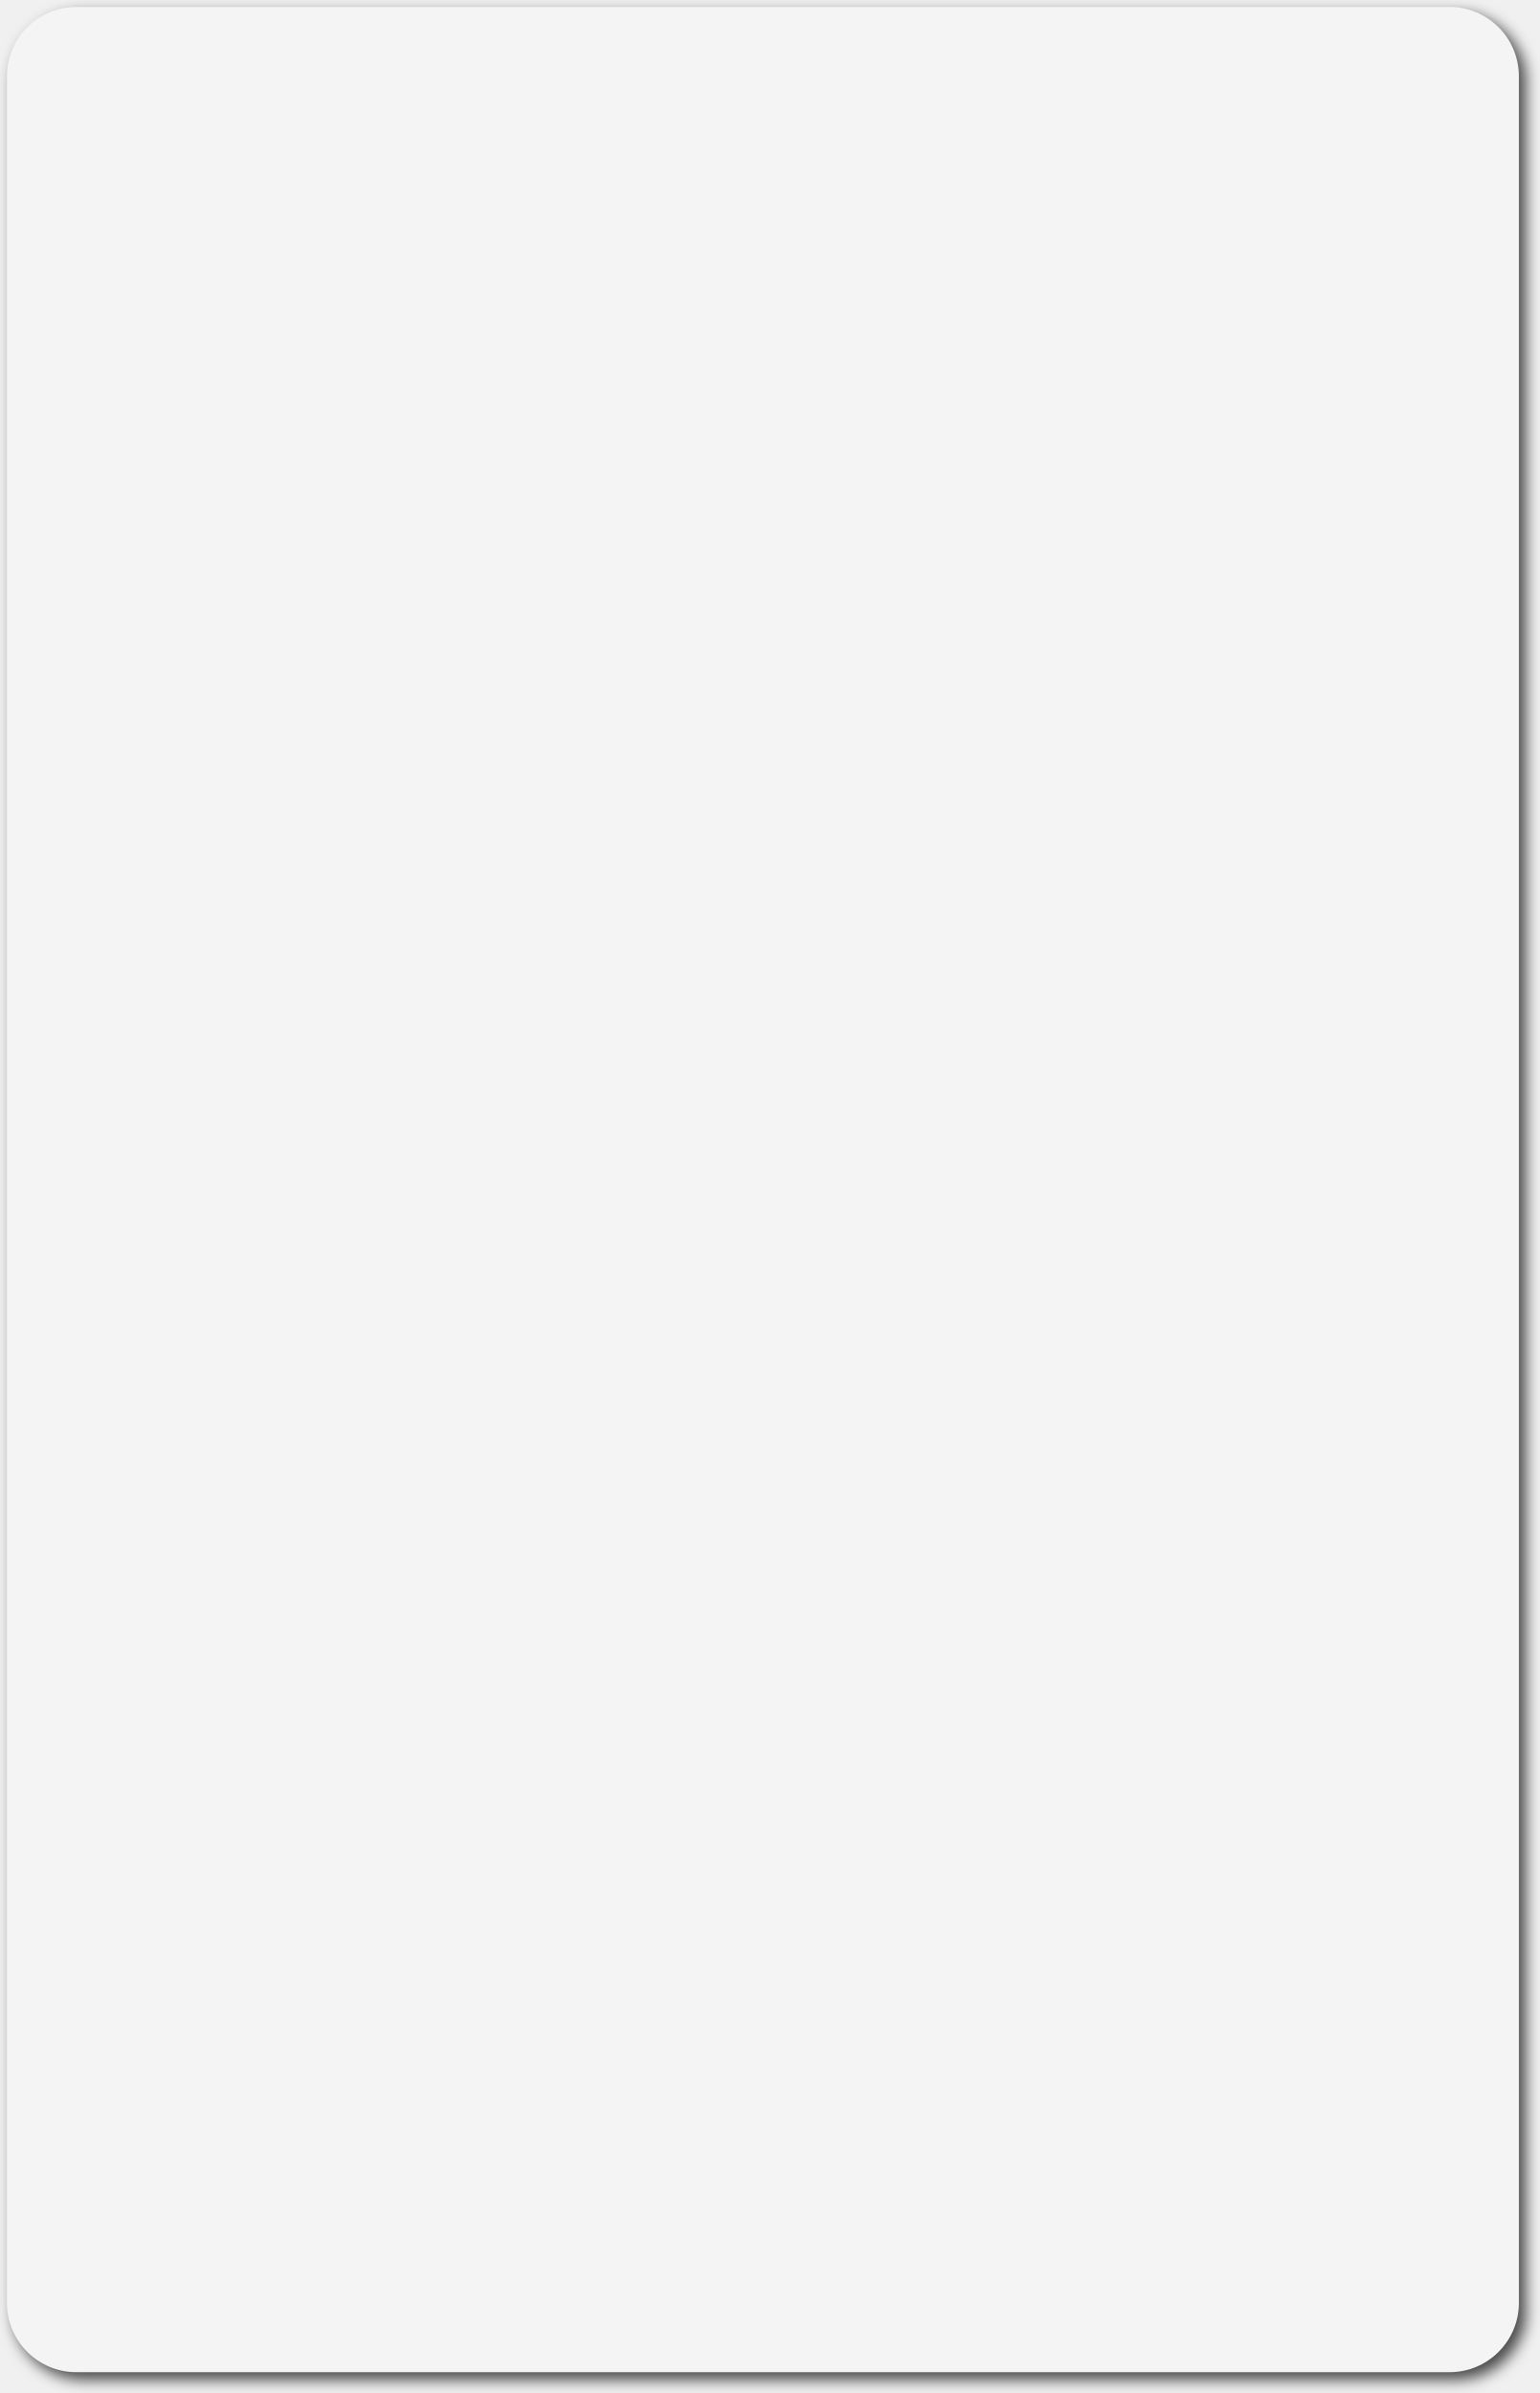
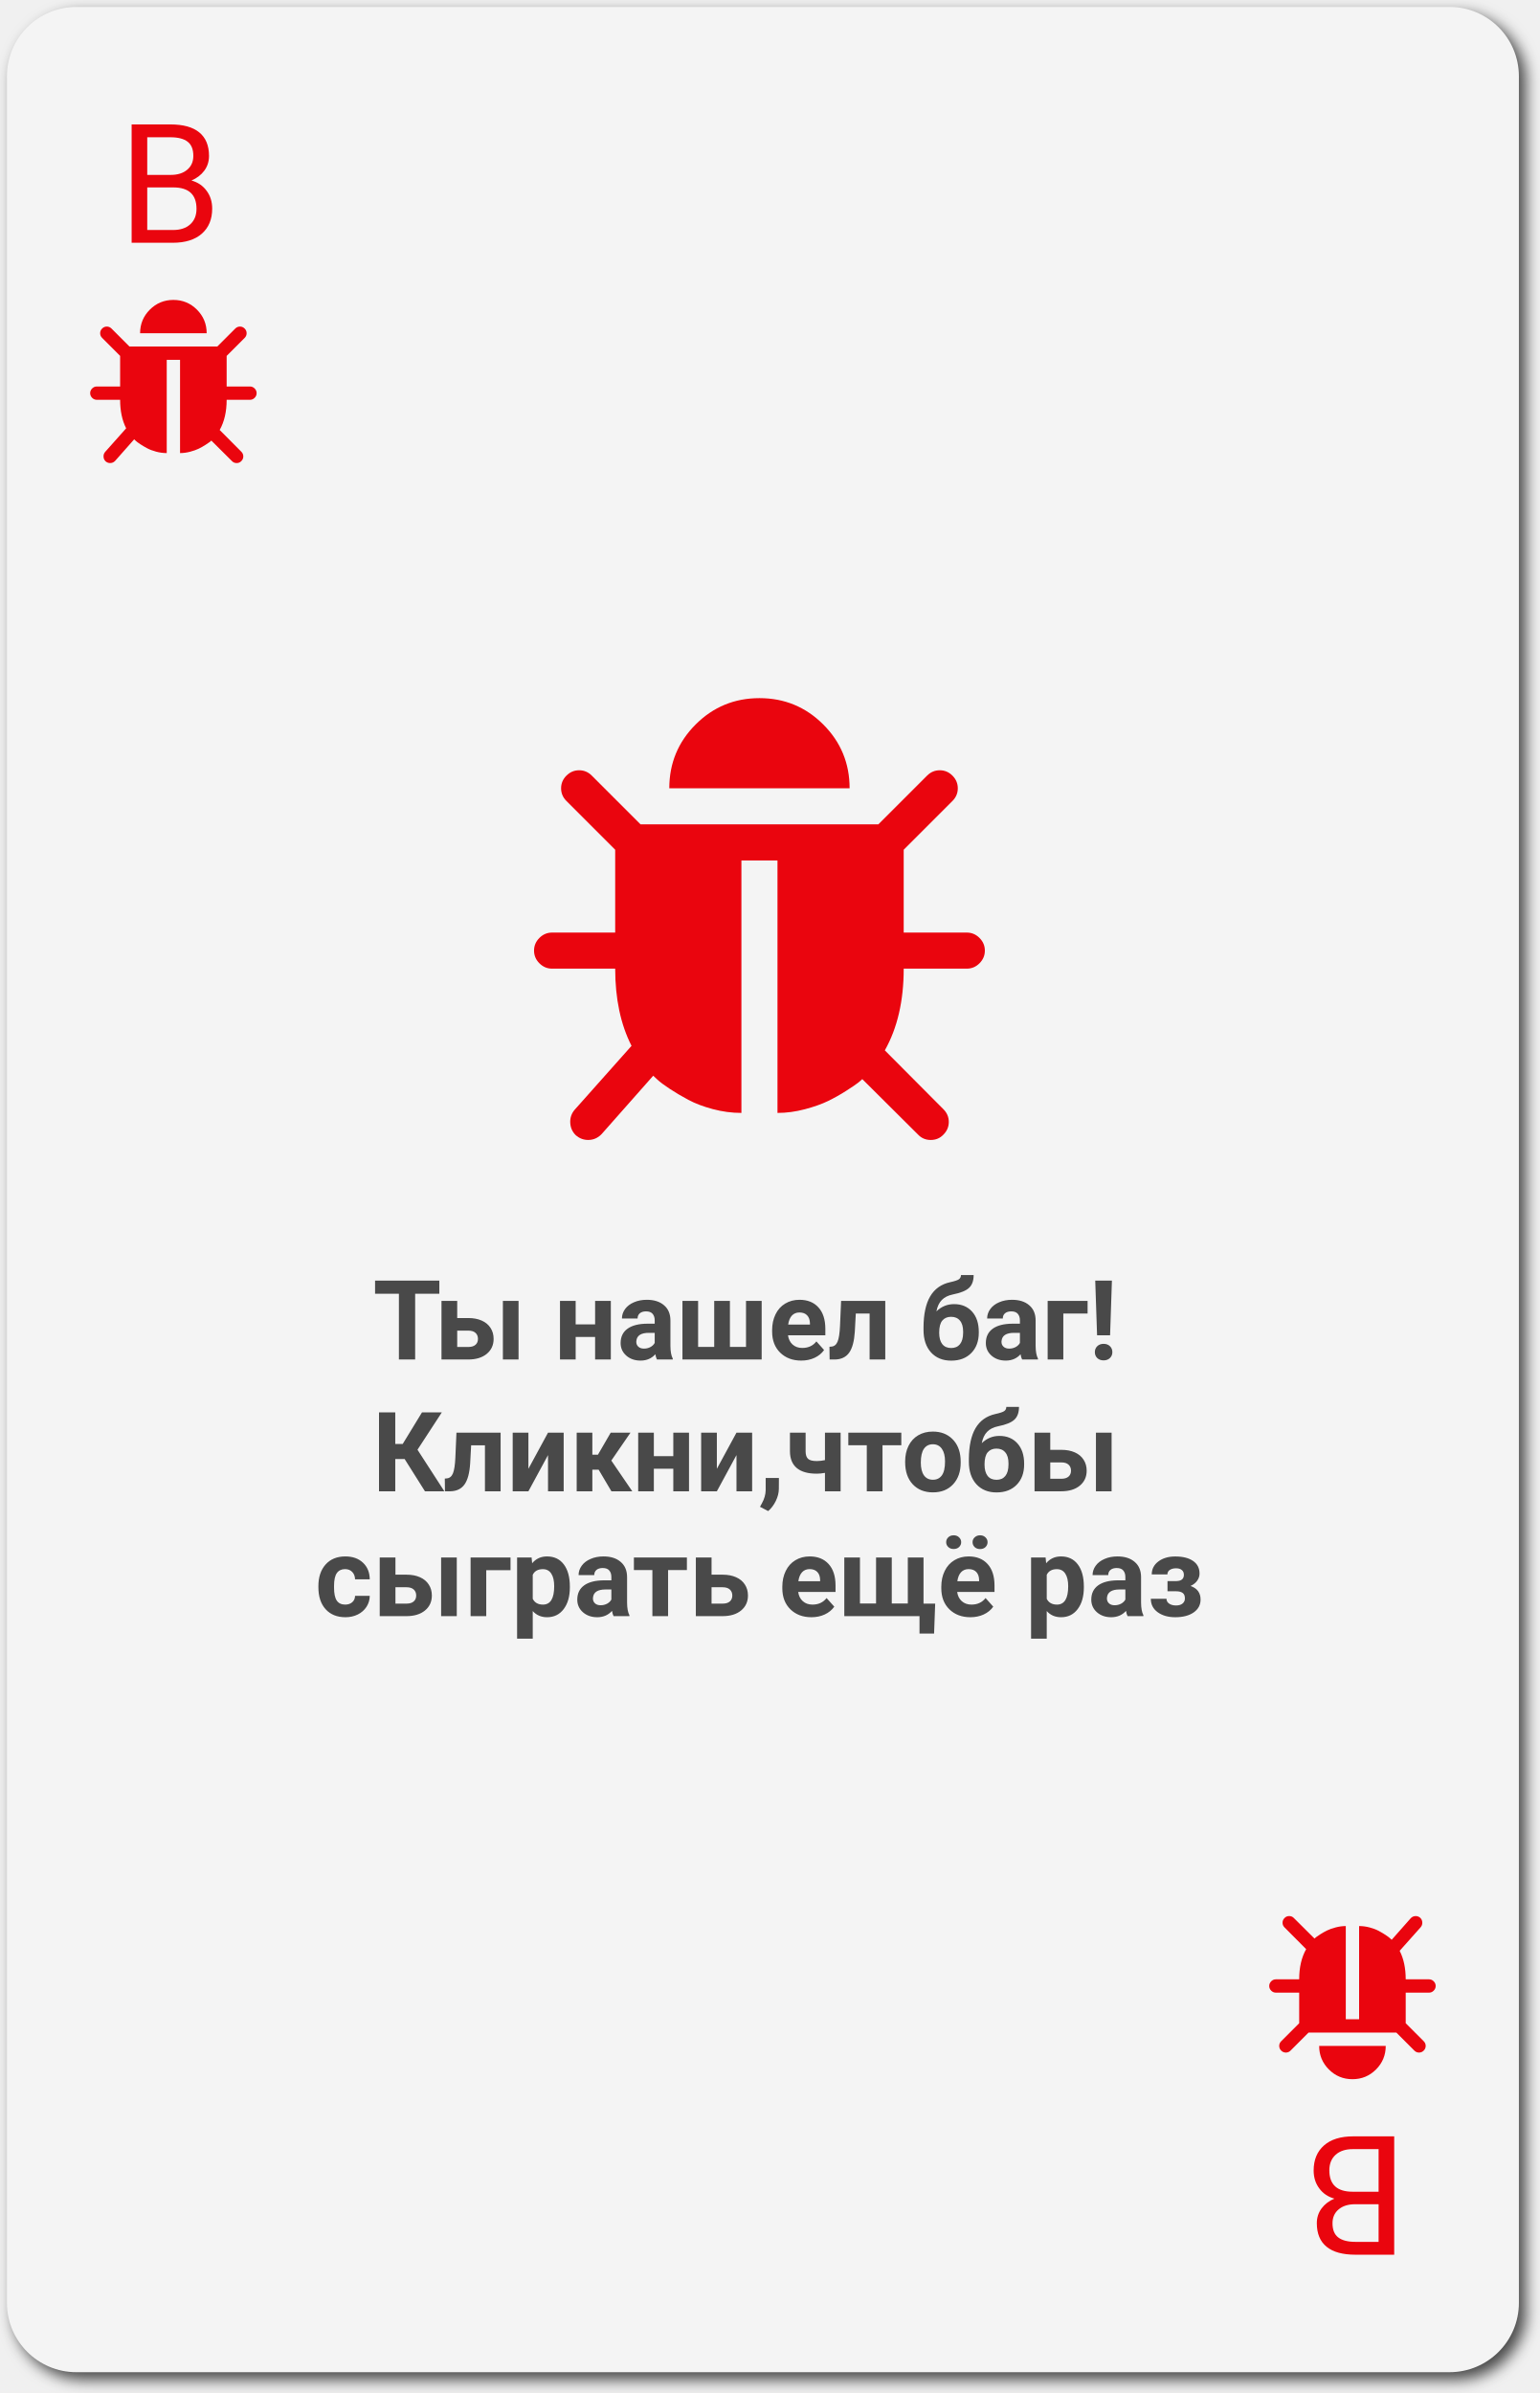
<svg xmlns="http://www.w3.org/2000/svg" width="222" height="345" viewBox="0 0 222 345" fill="none">
  <g filter="url(#filter0_d)">
    <rect x="1" y="1" width="218" height="341" rx="10" fill="#F4F4F4" />
  </g>
+   <path opacity="0.7" d="M63.344 186.523H59.859V196H57.516V186.523H54.078V184.625H63.344V186.523ZM65.922 190.023H67.539C68.268 190.023 68.909 190.146 69.461 190.391C70.013 190.635 70.435 190.987 70.727 191.445C71.023 191.898 71.172 192.427 71.172 193.031C71.172 193.922 70.841 194.641 70.18 195.188C69.523 195.729 68.628 196 67.492 196H63.656V187.547H65.922V190.023ZM74.766 196H72.508V187.547H74.766V196ZM65.922 191.836V194.195H67.523C67.971 194.195 68.315 194.091 68.555 193.883C68.794 193.674 68.914 193.391 68.914 193.031C68.914 192.667 68.797 192.378 68.562 192.164C68.328 191.945 67.982 191.836 67.523 191.836H65.922ZM88.07 196H85.805V192.75H83V196H80.742V187.547H83V190.938H85.805V187.547H88.07V196ZM94.719 196C94.615 195.797 94.539 195.544 94.492 195.242C93.945 195.852 93.234 196.156 92.359 196.156C91.531 196.156 90.844 195.917 90.297 195.438C89.755 194.958 89.484 194.354 89.484 193.625C89.484 192.729 89.815 192.042 90.477 191.562C91.143 191.083 92.104 190.841 93.359 190.836H94.398V190.352C94.398 189.961 94.297 189.648 94.094 189.414C93.896 189.18 93.581 189.062 93.148 189.062C92.768 189.062 92.469 189.154 92.25 189.336C92.037 189.518 91.93 189.768 91.93 190.086H89.672C89.672 189.596 89.823 189.143 90.125 188.727C90.427 188.31 90.854 187.984 91.406 187.75C91.958 187.51 92.578 187.391 93.266 187.391C94.307 187.391 95.133 187.654 95.742 188.18C96.357 188.701 96.664 189.435 96.664 190.383V194.047C96.669 194.849 96.781 195.456 97 195.867V196H94.719ZM92.852 194.43C93.185 194.43 93.492 194.357 93.773 194.211C94.055 194.06 94.263 193.859 94.398 193.609V192.156H93.555C92.424 192.156 91.823 192.547 91.75 193.328L91.742 193.461C91.742 193.742 91.841 193.974 92.039 194.156C92.237 194.339 92.508 194.43 92.852 194.43ZM100.656 187.547V194.18H102.977V187.547H105.242V194.18H107.562V187.547H109.82V196H98.398V187.547H100.656ZM115.523 196.156C114.284 196.156 113.273 195.776 112.492 195.016C111.716 194.255 111.328 193.242 111.328 191.977V191.758C111.328 190.909 111.492 190.151 111.82 189.484C112.148 188.812 112.612 188.297 113.211 187.938C113.815 187.573 114.503 187.391 115.273 187.391C116.43 187.391 117.339 187.755 118 188.484C118.667 189.214 119 190.247 119 191.586V192.508H113.617C113.69 193.06 113.909 193.503 114.273 193.836C114.643 194.169 115.109 194.336 115.672 194.336C116.542 194.336 117.221 194.021 117.711 193.391L118.82 194.633C118.482 195.112 118.023 195.487 117.445 195.758C116.867 196.023 116.227 196.156 115.523 196.156ZM115.266 189.219C114.818 189.219 114.453 189.37 114.172 189.672C113.896 189.974 113.719 190.406 113.641 190.969H116.781V190.789C116.771 190.289 116.635 189.904 116.375 189.633C116.115 189.357 115.745 189.219 115.266 189.219ZM127.641 187.547V196H125.383V189.375H123.391L123.25 191.984C123.161 193.375 122.888 194.388 122.43 195.023C121.971 195.659 121.289 195.984 120.383 196H119.617L119.594 194.164L119.875 194.141C120.281 194.109 120.578 193.87 120.766 193.422C120.953 192.974 121.07 192.211 121.117 191.133L121.273 187.547H127.641ZM137.562 188.016C138.646 188.016 139.51 188.375 140.156 189.094C140.802 189.812 141.125 190.789 141.125 192.023V192.133C141.125 193.352 140.766 194.328 140.047 195.062C139.328 195.797 138.362 196.164 137.148 196.164C135.93 196.164 134.958 195.768 134.234 194.977C133.516 194.18 133.156 193.099 133.156 191.734V191.359C133.167 189.458 133.487 187.971 134.117 186.898C134.753 185.82 135.706 185.141 136.977 184.859C137.643 184.714 138.073 184.57 138.266 184.43C138.458 184.284 138.555 184.083 138.555 183.828H140.383C140.383 184.646 140.161 185.26 139.719 185.672C139.281 186.083 138.5 186.401 137.375 186.625C136.708 186.76 136.182 187.023 135.797 187.414C135.411 187.805 135.151 188.354 135.016 189.062C135.734 188.365 136.583 188.016 137.562 188.016ZM137.133 189.844C136.596 189.844 136.174 190.023 135.867 190.383C135.565 190.742 135.414 191.326 135.414 192.133C135.414 192.852 135.562 193.401 135.859 193.781C136.156 194.156 136.586 194.344 137.148 194.344C137.695 194.344 138.117 194.159 138.414 193.789C138.711 193.419 138.862 192.875 138.867 192.156V191.969C138.867 191.276 138.714 190.75 138.406 190.391C138.104 190.026 137.68 189.844 137.133 189.844ZM147.375 196C147.271 195.797 147.195 195.544 147.148 195.242C146.602 195.852 145.891 196.156 145.016 196.156C144.188 196.156 143.5 195.917 142.953 195.438C142.411 194.958 142.141 194.354 142.141 193.625C142.141 192.729 142.471 192.042 143.133 191.562C143.799 191.083 144.76 190.841 146.016 190.836H147.055V190.352C147.055 189.961 146.953 189.648 146.75 189.414C146.552 189.18 146.237 189.062 145.805 189.062C145.424 189.062 145.125 189.154 144.906 189.336C144.693 189.518 144.586 189.768 144.586 190.086H142.328C142.328 189.596 142.479 189.143 142.781 188.727C143.083 188.31 143.51 187.984 144.062 187.75C144.615 187.51 145.234 187.391 145.922 187.391C146.964 187.391 147.789 187.654 148.398 188.18C149.013 188.701 149.32 189.435 149.32 190.383V194.047C149.326 194.849 149.438 195.456 149.656 195.867V196H147.375ZM145.508 194.43C145.841 194.43 146.148 194.357 146.43 194.211C146.711 194.06 146.919 193.859 147.055 193.609V192.156H146.211C145.081 192.156 144.479 192.547 144.406 193.328L144.398 193.461C144.398 193.742 144.497 193.974 144.695 194.156C144.893 194.339 145.164 194.43 145.508 194.43ZM156.812 189.375H153.312V196H151.055V187.547H156.812V189.375ZM160.055 192.508H158.18L157.914 184.625H160.32L160.055 192.508ZM159.117 193.742C159.497 193.742 159.802 193.854 160.031 194.078C160.266 194.302 160.383 194.589 160.383 194.938C160.383 195.281 160.266 195.565 160.031 195.789C159.802 196.013 159.497 196.125 159.117 196.125C158.742 196.125 158.438 196.013 158.203 195.789C157.974 195.565 157.859 195.281 157.859 194.938C157.859 194.594 157.974 194.31 158.203 194.086C158.438 193.857 158.742 193.742 159.117 193.742ZM58.344 210.352H56.992V215H54.648V203.625H56.992V208.18H58.062L60.844 203.625H63.703L60.195 209.008L64.07 215H61.273L58.344 210.352ZM72.18 206.547V215H69.922V208.375H67.93L67.789 210.984C67.701 212.375 67.427 213.388 66.969 214.023C66.51 214.659 65.828 214.984 64.922 215H64.156L64.133 213.164L64.414 213.141C64.82 213.109 65.117 212.87 65.305 212.422C65.492 211.974 65.609 211.211 65.656 210.133L65.812 206.547H72.18ZM79.016 206.547H81.273V215H79.016V209.781L76.188 215H73.922V206.547H76.188V211.758L79.016 206.547ZM86.312 211.883H85.406V215H83.148V206.547H85.406V209.727H86.211L88.055 206.547H90.906L88.141 210.57L91.164 215H88.156L86.312 211.883ZM99.344 215H97.078V211.75H94.273V215H92.016V206.547H94.273V209.938H97.078V206.547H99.344V215ZM106.188 206.547H108.445V215H106.188V209.781L103.359 215H101.094V206.547H103.359V211.758L106.188 206.547ZM110.758 217.852L109.578 217.234L109.859 216.727C110.208 216.091 110.388 215.458 110.398 214.828V213.078H112.305L112.297 214.641C112.292 215.219 112.146 215.802 111.859 216.391C111.573 216.979 111.206 217.466 110.758 217.852ZM121.203 215H118.945V212.344C118.523 212.422 118.13 212.461 117.766 212.461C116.49 212.461 115.529 212.19 114.883 211.648C114.237 211.107 113.909 210.315 113.898 209.273V206.547H116.156V209.273C116.161 209.763 116.281 210.115 116.516 210.328C116.75 210.536 117.167 210.641 117.766 210.641C118.141 210.641 118.534 210.596 118.945 210.508V206.547H121.203V215ZM129.953 208.359H127.242V215H124.977V208.359H122.312V206.547H129.953V208.359ZM130.508 210.695C130.508 209.857 130.669 209.109 130.992 208.453C131.315 207.797 131.779 207.289 132.383 206.93C132.992 206.57 133.698 206.391 134.5 206.391C135.641 206.391 136.57 206.74 137.289 207.438C138.013 208.135 138.417 209.083 138.5 210.281L138.516 210.859C138.516 212.156 138.154 213.198 137.43 213.984C136.706 214.766 135.734 215.156 134.516 215.156C133.297 215.156 132.323 214.766 131.594 213.984C130.87 213.203 130.508 212.141 130.508 210.797V210.695ZM132.766 210.859C132.766 211.661 132.917 212.276 133.219 212.703C133.521 213.125 133.953 213.336 134.516 213.336C135.062 213.336 135.49 213.128 135.797 212.711C136.104 212.289 136.258 211.617 136.258 210.695C136.258 209.909 136.104 209.299 135.797 208.867C135.49 208.435 135.057 208.219 134.5 208.219C133.948 208.219 133.521 208.435 133.219 208.867C132.917 209.294 132.766 209.958 132.766 210.859ZM144.102 207.016C145.185 207.016 146.049 207.375 146.695 208.094C147.341 208.812 147.664 209.789 147.664 211.023V211.133C147.664 212.352 147.305 213.328 146.586 214.062C145.867 214.797 144.901 215.164 143.688 215.164C142.469 215.164 141.497 214.768 140.773 213.977C140.055 213.18 139.695 212.099 139.695 210.734V210.359C139.706 208.458 140.026 206.971 140.656 205.898C141.292 204.82 142.245 204.141 143.516 203.859C144.182 203.714 144.612 203.57 144.805 203.43C144.997 203.284 145.094 203.083 145.094 202.828H146.922C146.922 203.646 146.701 204.26 146.258 204.672C145.82 205.083 145.039 205.401 143.914 205.625C143.247 205.76 142.721 206.023 142.336 206.414C141.951 206.805 141.69 207.354 141.555 208.062C142.273 207.365 143.122 207.016 144.102 207.016ZM143.672 208.844C143.135 208.844 142.714 209.023 142.406 209.383C142.104 209.742 141.953 210.326 141.953 211.133C141.953 211.852 142.102 212.401 142.398 212.781C142.695 213.156 143.125 213.344 143.688 213.344C144.234 213.344 144.656 213.159 144.953 212.789C145.25 212.419 145.401 211.875 145.406 211.156V210.969C145.406 210.276 145.253 209.75 144.945 209.391C144.643 209.026 144.219 208.844 143.672 208.844ZM151.43 209.023H153.047C153.776 209.023 154.417 209.146 154.969 209.391C155.521 209.635 155.943 209.987 156.234 210.445C156.531 210.898 156.68 211.427 156.68 212.031C156.68 212.922 156.349 213.641 155.688 214.188C155.031 214.729 154.135 215 153 215H149.164V206.547H151.43V209.023ZM160.273 215H158.016V206.547H160.273V215ZM151.43 210.836V213.195H153.031C153.479 213.195 153.823 213.091 154.062 212.883C154.302 212.674 154.422 212.391 154.422 212.031C154.422 211.667 154.305 211.378 154.07 211.164C153.836 210.945 153.49 210.836 153.031 210.836H151.43ZM49.773 231.336C50.19 231.336 50.529 231.221 50.789 230.992C51.05 230.763 51.185 230.458 51.195 230.078H53.312C53.307 230.651 53.151 231.177 52.844 231.656C52.536 232.13 52.115 232.5 51.578 232.766C51.047 233.026 50.458 233.156 49.812 233.156C48.604 233.156 47.651 232.773 46.953 232.008C46.255 231.237 45.906 230.174 45.906 228.82V228.672C45.906 227.37 46.253 226.331 46.945 225.555C47.638 224.779 48.589 224.391 49.797 224.391C50.854 224.391 51.7 224.693 52.336 225.297C52.977 225.896 53.302 226.695 53.312 227.695H51.195C51.185 227.258 51.05 226.904 50.789 226.633C50.529 226.357 50.185 226.219 49.758 226.219C49.232 226.219 48.833 226.411 48.562 226.797C48.297 227.177 48.164 227.797 48.164 228.656V228.891C48.164 229.76 48.297 230.385 48.562 230.766C48.828 231.146 49.232 231.336 49.773 231.336ZM57.016 227.023H58.633C59.362 227.023 60.003 227.146 60.555 227.391C61.107 227.635 61.529 227.987 61.82 228.445C62.117 228.898 62.266 229.427 62.266 230.031C62.266 230.922 61.935 231.641 61.273 232.188C60.617 232.729 59.721 233 58.586 233H54.75V224.547H57.016V227.023ZM65.859 233H63.602V224.547H65.859V233ZM57.016 228.836V231.195H58.617C59.065 231.195 59.409 231.091 59.648 230.883C59.888 230.674 60.008 230.391 60.008 230.031C60.008 229.667 59.891 229.378 59.656 229.164C59.422 228.945 59.075 228.836 58.617 228.836H57.016ZM73.609 226.375H70.109V233H67.852V224.547H73.609V226.375ZM82.164 228.852C82.164 230.154 81.867 231.198 81.273 231.984C80.685 232.766 79.888 233.156 78.883 233.156C78.029 233.156 77.338 232.859 76.812 232.266V236.25H74.555V224.547H76.648L76.727 225.375C77.273 224.719 77.987 224.391 78.867 224.391C79.909 224.391 80.719 224.776 81.297 225.547C81.875 226.318 82.164 227.38 82.164 228.734V228.852ZM79.906 228.688C79.906 227.901 79.766 227.294 79.484 226.867C79.208 226.44 78.805 226.227 78.273 226.227C77.565 226.227 77.078 226.497 76.812 227.039V230.5C77.088 231.057 77.581 231.336 78.289 231.336C79.367 231.336 79.906 230.453 79.906 228.688ZM88.469 233C88.365 232.797 88.289 232.544 88.242 232.242C87.695 232.852 86.984 233.156 86.109 233.156C85.281 233.156 84.594 232.917 84.047 232.438C83.505 231.958 83.234 231.354 83.234 230.625C83.234 229.729 83.565 229.042 84.227 228.562C84.893 228.083 85.854 227.841 87.109 227.836H88.148V227.352C88.148 226.961 88.047 226.648 87.844 226.414C87.646 226.18 87.331 226.062 86.898 226.062C86.518 226.062 86.219 226.154 86 226.336C85.787 226.518 85.68 226.768 85.68 227.086H83.422C83.422 226.596 83.573 226.143 83.875 225.727C84.177 225.31 84.604 224.984 85.156 224.75C85.708 224.51 86.328 224.391 87.016 224.391C88.057 224.391 88.883 224.654 89.492 225.18C90.107 225.701 90.414 226.435 90.414 227.383V231.047C90.419 231.849 90.531 232.456 90.75 232.867V233H88.469ZM86.602 231.43C86.935 231.43 87.242 231.357 87.523 231.211C87.805 231.06 88.013 230.859 88.148 230.609V229.156H87.305C86.174 229.156 85.573 229.547 85.5 230.328L85.492 230.461C85.492 230.742 85.591 230.974 85.789 231.156C85.987 231.339 86.258 231.43 86.602 231.43ZM99.039 226.359H96.328V233H94.062V226.359H91.398V224.547H99.039V226.359ZM102.594 227.023H104.211C104.94 227.023 105.581 227.146 106.133 227.391C106.685 227.635 107.107 227.987 107.398 228.445C107.695 228.898 107.844 229.427 107.844 230.031C107.844 230.922 107.513 231.641 106.852 232.188C106.195 232.729 105.299 233 104.164 233H100.328V224.547H102.594V227.023ZM102.594 228.836V231.195H104.195C104.643 231.195 104.987 231.091 105.227 230.883C105.466 230.674 105.586 230.391 105.586 230.031C105.586 229.667 105.469 229.378 105.234 229.164C105 228.945 104.654 228.836 104.195 228.836H102.594ZM116.992 233.156C115.753 233.156 114.742 232.776 113.961 232.016C113.185 231.255 112.797 230.242 112.797 228.977V228.758C112.797 227.909 112.961 227.151 113.289 226.484C113.617 225.812 114.081 225.297 114.68 224.938C115.284 224.573 115.971 224.391 116.742 224.391C117.898 224.391 118.807 224.755 119.469 225.484C120.135 226.214 120.469 227.247 120.469 228.586V229.508H115.086C115.159 230.06 115.378 230.503 115.742 230.836C116.112 231.169 116.578 231.336 117.141 231.336C118.01 231.336 118.69 231.021 119.18 230.391L120.289 231.633C119.951 232.112 119.492 232.487 118.914 232.758C118.336 233.023 117.695 233.156 116.992 233.156ZM116.734 226.219C116.286 226.219 115.922 226.37 115.641 226.672C115.365 226.974 115.188 227.406 115.109 227.969H118.25V227.789C118.24 227.289 118.104 226.904 117.844 226.633C117.583 226.357 117.214 226.219 116.734 226.219ZM123.992 224.547V231.18H126.312V224.547H128.578V231.18H130.891V224.547H133.156V231.195H134.836L134.68 235.508H132.578V233H121.734V224.547H123.992ZM139.914 233.156C138.674 233.156 137.664 232.776 136.883 232.016C136.107 231.255 135.719 230.242 135.719 228.977V228.758C135.719 227.909 135.883 227.151 136.211 226.484C136.539 225.812 137.003 225.297 137.602 224.938C138.206 224.573 138.893 224.391 139.664 224.391C140.82 224.391 141.729 224.755 142.391 225.484C143.057 226.214 143.391 227.247 143.391 228.586V229.508H138.008C138.081 230.06 138.299 230.503 138.664 230.836C139.034 231.169 139.5 231.336 140.062 231.336C140.932 231.336 141.612 231.021 142.102 230.391L143.211 231.633C142.872 232.112 142.414 232.487 141.836 232.758C141.258 233.023 140.617 233.156 139.914 233.156ZM139.656 226.219C139.208 226.219 138.844 226.37 138.562 226.672C138.286 226.974 138.109 227.406 138.031 227.969H141.172V227.789C141.161 227.289 141.026 226.904 140.766 226.633C140.505 226.357 140.135 226.219 139.656 226.219ZM138.586 222.336C138.586 222.612 138.484 222.846 138.281 223.039C138.078 223.227 137.818 223.32 137.5 223.32C137.177 223.32 136.917 223.224 136.719 223.031C136.521 222.839 136.422 222.607 136.422 222.336C136.422 222.065 136.521 221.833 136.719 221.641C136.917 221.443 137.177 221.344 137.5 221.344C137.823 221.344 138.083 221.443 138.281 221.641C138.484 221.833 138.586 222.065 138.586 222.336ZM140.227 222.336C140.227 222.055 140.331 221.82 140.539 221.633C140.753 221.44 141.01 221.344 141.312 221.344C141.62 221.344 141.875 221.44 142.078 221.633C142.286 221.826 142.391 222.06 142.391 222.336C142.391 222.607 142.292 222.841 142.094 223.039C141.896 223.232 141.635 223.328 141.312 223.328C140.99 223.328 140.727 223.232 140.523 223.039C140.326 222.841 140.227 222.607 140.227 222.336ZM156.273 228.852C156.273 230.154 155.977 231.198 155.383 231.984C154.794 232.766 153.997 233.156 152.992 233.156C152.138 233.156 151.448 232.859 150.922 232.266V236.25H148.664V224.547H150.758L150.836 225.375C151.383 224.719 152.096 224.391 152.977 224.391C154.018 224.391 154.828 224.776 155.406 225.547C155.984 226.318 156.273 227.38 156.273 228.734V228.852ZM154.016 228.688C154.016 227.901 153.875 227.294 153.594 226.867C153.318 226.44 152.914 226.227 152.383 226.227C151.674 226.227 151.188 226.497 150.922 227.039V230.5C151.198 231.057 151.69 231.336 152.398 231.336C153.477 231.336 154.016 230.453 154.016 228.688ZM162.578 233C162.474 232.797 162.398 232.544 162.352 232.242C161.805 232.852 161.094 233.156 160.219 233.156C159.391 233.156 158.703 232.917 158.156 232.438C157.615 231.958 157.344 231.354 157.344 230.625C157.344 229.729 157.674 229.042 158.336 228.562C159.003 228.083 159.964 227.841 161.219 227.836H162.258V227.352C162.258 226.961 162.156 226.648 161.953 226.414C161.755 226.18 161.44 226.062 161.008 226.062C160.628 226.062 160.328 226.154 160.109 226.336C159.896 226.518 159.789 226.768 159.789 227.086H157.531C157.531 226.596 157.682 226.143 157.984 225.727C158.286 225.31 158.714 224.984 159.266 224.75C159.818 224.51 160.438 224.391 161.125 224.391C162.167 224.391 162.992 224.654 163.602 225.18C164.216 225.701 164.523 226.435 164.523 227.383V231.047C164.529 231.849 164.641 232.456 164.859 232.867V233H162.578ZM160.711 231.43C161.044 231.43 161.352 231.357 161.633 231.211C161.914 231.06 162.122 230.859 162.258 230.609V229.156H161.414C160.284 229.156 159.682 229.547 159.609 230.328L159.602 230.461C159.602 230.742 159.701 230.974 159.898 231.156C160.096 231.339 160.367 231.43 160.711 231.43ZM170.695 227.039C170.695 226.742 170.596 226.513 170.398 226.352C170.206 226.185 169.93 226.102 169.57 226.102C169.201 226.102 168.898 226.18 168.664 226.336C168.435 226.487 168.32 226.703 168.32 226.984H166.062C166.062 226.219 166.38 225.596 167.016 225.117C167.651 224.638 168.464 224.398 169.453 224.398C170.542 224.398 171.396 224.612 172.016 225.039C172.641 225.466 172.953 226.073 172.953 226.859C172.953 227.234 172.839 227.581 172.609 227.898C172.385 228.211 172.068 228.461 171.656 228.648C172.62 228.987 173.102 229.641 173.102 230.609C173.102 231.385 172.768 232.005 172.102 232.469C171.44 232.927 170.557 233.156 169.453 233.156C168.427 233.156 167.583 232.917 166.922 232.438C166.26 231.958 165.93 231.312 165.93 230.5H168.188C168.188 230.786 168.315 231.018 168.57 231.195C168.826 231.372 169.159 231.461 169.57 231.461C169.971 231.461 170.284 231.367 170.508 231.18C170.732 230.992 170.844 230.747 170.844 230.445C170.844 230.076 170.737 229.812 170.523 229.656C170.31 229.495 169.99 229.414 169.562 229.414H168.336V227.945H169.641C170.344 227.924 170.695 227.622 170.695 227.039Z" fill="black" />
+   <path d="M141.225 135.221C140.712 134.707 140.101 134.449 139.397 134.449H130.298V122.506L137.326 115.478C137.84 114.964 138.098 114.354 138.098 113.65C138.098 112.946 137.84 112.336 137.326 111.822C136.812 111.307 136.202 111.05 135.498 111.05C134.794 111.05 134.184 111.307 133.67 111.822L126.642 118.85H92.356L85.328 111.822C84.813 111.307 84.204 111.05 83.5 111.05C82.795 111.05 82.186 111.307 81.671 111.822C81.157 112.336 80.9 112.946 80.9 113.65C80.9 114.354 81.157 114.964 81.671 115.478L88.7 122.506V134.449H79.6C78.896 134.449 78.287 134.707 77.772 135.221C77.257 135.736 77 136.346 77 137.049C77 137.754 77.257 138.364 77.772 138.877C78.287 139.392 78.896 139.65 79.6 139.65H88.7C88.7 143.982 89.485 147.694 91.056 150.78L82.85 160.002C82.39 160.544 82.18 161.173 82.221 161.891C82.261 162.607 82.539 163.21 83.053 163.698C83.568 164.131 84.15 164.348 84.8 164.348C85.558 164.348 86.208 164.065 86.75 163.495L94.184 155.086L94.793 155.656C95.173 156.008 95.761 156.447 96.561 156.975C97.36 157.503 98.253 158.031 99.242 158.561C100.23 159.089 101.409 159.536 102.776 159.901C104.144 160.267 105.518 160.45 106.899 160.45V124.051H112.099V160.45C113.399 160.45 114.712 160.274 116.039 159.921C117.366 159.57 118.477 159.177 119.371 158.743C120.264 158.31 121.145 157.816 122.011 157.261C122.878 156.706 123.447 156.32 123.717 156.103C123.989 155.886 124.192 155.71 124.327 155.575L132.371 163.577C132.859 164.092 133.467 164.349 134.199 164.349C134.93 164.349 135.539 164.092 136.028 163.577C136.541 163.063 136.799 162.453 136.799 161.749C136.799 161.045 136.541 160.435 136.028 159.921L127.578 151.431C129.393 148.208 130.3 144.281 130.3 139.65H139.399C140.103 139.65 140.713 139.393 141.227 138.878C141.741 138.364 142 137.754 142 137.05C142 136.346 141.741 135.736 141.225 135.221Z" fill="#EA050E" />
+   <path d="M118.701 104.449C116.169 101.917 113.102 100.651 109.5 100.651C105.898 100.651 102.831 101.917 100.299 104.449C97.767 106.981 96.501 110.049 96.501 113.65H122.499C122.499 110.049 121.233 106.981 118.701 104.449Z" fill="#EA050E" />
+   <path d="M36.714 56.005C36.525 55.815 36.299 55.72 36.039 55.72H32.679V51.31L35.274 48.715C35.464 48.525 35.559 48.3 35.559 48.04C35.559 47.78 35.464 47.555 35.274 47.365C35.084 47.175 34.859 47.08 34.599 47.08C34.339 47.08 34.114 47.175 33.924 47.365L31.329 49.96H18.67L16.075 47.365C15.885 47.175 15.66 47.08 15.4 47.08C15.14 47.08 14.915 47.175 14.725 47.365C14.535 47.555 14.44 47.78 14.44 48.04C14.44 48.3 14.535 48.525 14.725 48.715L17.32 51.31V55.72H13.96C13.7 55.72 13.475 55.815 13.285 56.005C13.095 56.195 13 56.42 13 56.68C13 56.94 13.095 57.165 13.285 57.355C13.475 57.545 13.7 57.64 13.96 57.64H17.32C17.32 59.24 17.61 60.61 18.19 61.75L15.16 65.154C14.99 65.355 14.912 65.587 14.928 65.852C14.943 66.117 15.045 66.339 15.235 66.519C15.425 66.679 15.64 66.759 15.88 66.759C16.16 66.759 16.4 66.655 16.6 66.444L19.345 63.339L19.57 63.55C19.71 63.68 19.927 63.842 20.222 64.037C20.517 64.232 20.847 64.427 21.212 64.622C21.577 64.817 22.012 64.982 22.517 65.117C23.022 65.252 23.53 65.32 24.04 65.32V51.88H25.96V65.32C26.44 65.32 26.924 65.255 27.414 65.125C27.904 64.995 28.315 64.85 28.645 64.69C28.974 64.53 29.3 64.347 29.619 64.142C29.94 63.937 30.149 63.795 30.25 63.715C30.35 63.635 30.425 63.57 30.474 63.52L33.445 66.475C33.625 66.665 33.849 66.76 34.12 66.76C34.39 66.76 34.614 66.665 34.795 66.475C34.984 66.285 35.08 66.06 35.08 65.8C35.08 65.54 34.984 65.315 34.795 65.125L31.675 61.99C32.345 60.8 32.68 59.35 32.68 57.64H36.04C36.3 57.64 36.525 57.545 36.715 57.355C36.904 57.165 37 56.94 37 56.68C37 56.42 36.904 56.195 36.714 56.005Z" fill="#EA050E" />
+   <path d="M28.397 44.643C27.462 43.708 26.33 43.24 25 43.24C23.67 43.24 22.538 43.708 21.602 44.643C20.668 45.578 20.2 46.71 20.2 48.04H29.799C29.799 46.711 29.332 45.578 28.397 44.643Z" fill="#EA050E" />
+   <path d="M18.98 35V17.938H24.559C26.41 17.938 27.801 18.32 28.73 19.086C29.668 19.852 30.137 20.984 30.137 22.484C30.137 23.281 29.91 23.988 29.457 24.605C29.004 25.215 28.387 25.688 27.605 26.023C28.527 26.281 29.254 26.773 29.785 27.5C30.324 28.219 30.594 29.078 30.594 30.078C30.594 31.609 30.098 32.812 29.105 33.688C28.113 34.562 26.711 35 24.898 35H18.98ZM21.23 27.02V33.16H24.945C25.992 33.16 26.816 32.891 27.418 32.352C28.027 31.805 28.332 31.055 28.332 30.102C28.332 28.047 27.215 27.02 24.98 27.02H21.23ZM21.23 25.215H24.629C25.613 25.215 26.398 24.969 26.984 24.477C27.578 23.984 27.875 23.316 27.875 22.473C27.875 21.535 27.602 20.855 27.055 20.434C26.508 20.004 25.676 19.789 24.559 19.789H21.23V25.215Z" fill="#EA050E" />
+   <g clip-path="url(#clip0)">
+     <path d="M183.286 286.995C183.476 287.185 183.701 287.28 183.961 287.28L187.321 287.28L187.321 291.69L184.726 294.285C184.536 294.475 184.441 294.7 184.441 294.96C184.441 295.22 184.536 295.445 184.726 295.635C184.916 295.825 185.141 295.92 185.401 295.92C185.661 295.92 185.886 295.825 186.076 295.635L188.671 293.04L201.33 293.04L203.925 295.635C204.115 295.825 204.34 295.92 204.6 295.92C204.86 295.92 205.085 295.825 205.275 295.635C205.465 295.445 205.56 295.22 205.56 294.96C205.56 294.7 205.465 294.475 205.275 294.285L202.68 291.69L202.68 287.28L206.04 287.28C206.3 287.28 206.525 287.185 206.715 286.995C206.905 286.805 207 286.58 207 286.32C207 286.06 206.905 285.835 206.715 285.645C206.525 285.455 206.3 285.36 206.04 285.36L202.68 285.36C202.68 283.76 202.39 282.39 201.81 281.25L204.84 277.846C205.01 277.645 205.087 277.413 205.072 277.148C205.057 276.884 204.955 276.661 204.765 276.481C204.575 276.321 204.36 276.241 204.12 276.241C203.84 276.241 203.6 276.345 203.4 276.556L200.655 279.661L200.43 279.45C200.29 279.32 200.073 279.158 199.778 278.963C199.483 278.768 199.153 278.573 198.788 278.378C198.423 278.183 197.988 278.018 197.483 277.883C196.978 277.748 196.47 277.68 195.96 277.68L195.96 291.12L194.04 291.12L194.04 277.68C193.56 277.68 193.075 277.745 192.586 277.875C192.096 278.005 191.685 278.15 191.355 278.31C191.026 278.47 190.7 278.653 190.38 278.858C190.06 279.063 189.85 279.205 189.751 279.285C189.65 279.365 189.575 279.43 189.525 279.48L186.555 276.525C186.375 276.335 186.15 276.24 185.88 276.24C185.61 276.24 185.385 276.335 185.205 276.525C185.016 276.715 184.92 276.94 184.92 277.2C184.92 277.46 185.016 277.685 185.205 277.875L188.325 281.01C187.655 282.2 187.32 283.65 187.32 285.36L183.96 285.36C183.7 285.36 183.475 285.455 183.285 285.645C183.096 285.835 183 286.06 183 286.32C183 286.58 183.095 286.805 183.286 286.995Z" fill="#EA050E" />
+     <path d="M191.603 298.357C192.538 299.292 193.67 299.76 195 299.76C196.33 299.76 197.463 299.292 198.398 298.357C199.332 297.422 199.8 296.29 199.8 294.96L190.201 294.96C190.201 296.29 190.668 297.422 191.603 298.357Z" fill="#EA050E" />
+   </g>
+   <path d="M201.02 308L201.02 325.062L195.441 325.062C193.59 325.062 192.199 324.68 191.27 323.914C190.332 323.148 189.863 322.016 189.863 320.516C189.863 319.719 190.09 319.012 190.543 318.395C190.996 317.785 191.613 317.312 192.395 316.977C191.473 316.719 190.746 316.227 190.215 315.5C189.676 314.781 189.406 313.922 189.406 312.922C189.406 311.391 189.902 310.187 190.895 309.312C191.887 308.437 193.289 308 195.102 308L201.02 308ZM198.77 315.98L198.77 309.84L195.055 309.84C194.008 309.84 193.184 310.109 192.582 310.648C191.973 311.195 191.668 311.945 191.668 312.898C191.668 314.953 192.785 315.98 195.02 315.98L198.77 315.98ZM198.77 317.785L195.371 317.785C194.387 317.785 193.602 318.031 193.016 318.523C192.422 319.016 192.125 319.684 192.125 320.527C192.125 321.465 192.398 322.145 192.945 322.566C193.492 322.996 194.324 323.211 195.441 323.211L198.77 323.211L198.77 317.785Z" fill="#EA050E" />
  <defs>
    <filter id="filter0_d" x="0" y="0" width="222" height="345" filterUnits="userSpaceOnUse" color-interpolation-filters="sRGB">
      <feFlood flood-opacity="0" result="BackgroundImageFix" />
      <feColorMatrix in="SourceAlpha" type="matrix" values="0 0 0 0 0 0 0 0 0 0 0 0 0 0 0 0 0 0 127 0" />
      <feOffset dx="1" dy="1" />
      <feGaussianBlur stdDeviation="1" />
      <feColorMatrix type="matrix" values="0 0 0 0 0 0 0 0 0 0 0 0 0 0 0 0 0 0 0.7 0" />
      <feBlend mode="normal" in2="BackgroundImageFix" result="effect1_dropShadow" />
      <feBlend mode="normal" in="SourceGraphic" in2="effect1_dropShadow" result="shape" />
    </filter>
+     <clipPath id="clip0">
+       <rect width="24" height="24" fill="white" transform="translate(207 300) rotate(-180)" />
+     </clipPath>
  </defs>
</svg>
